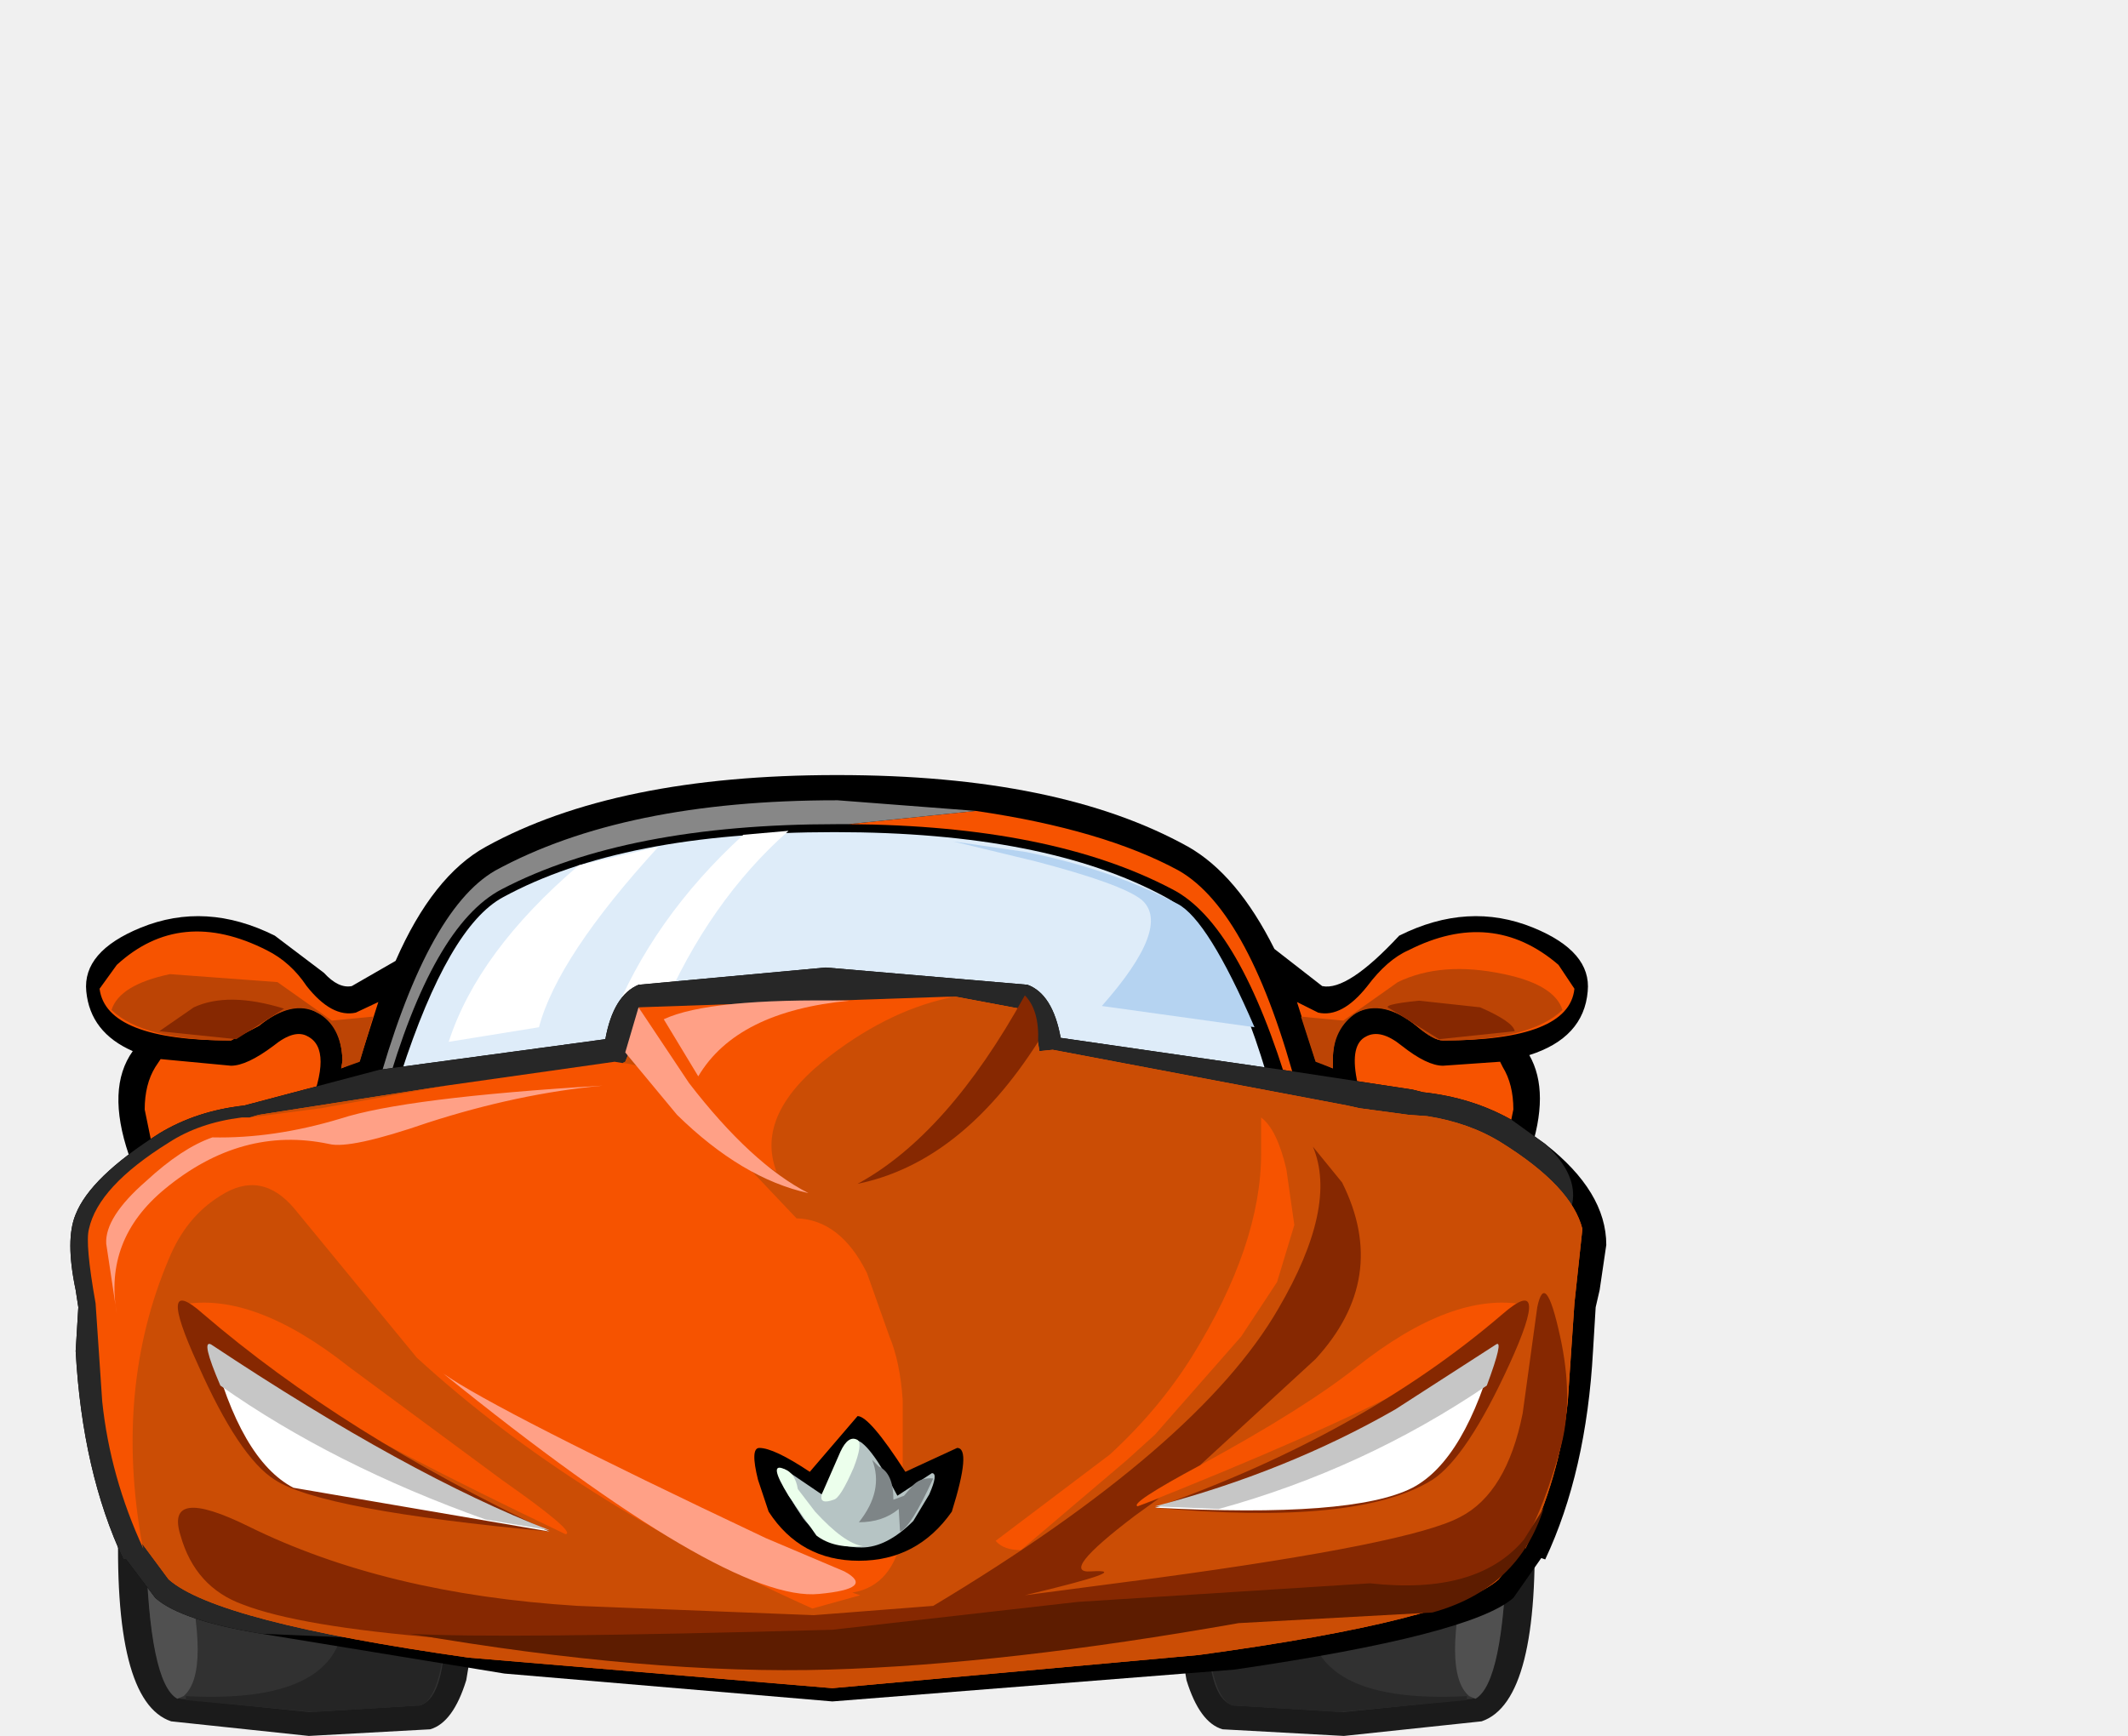
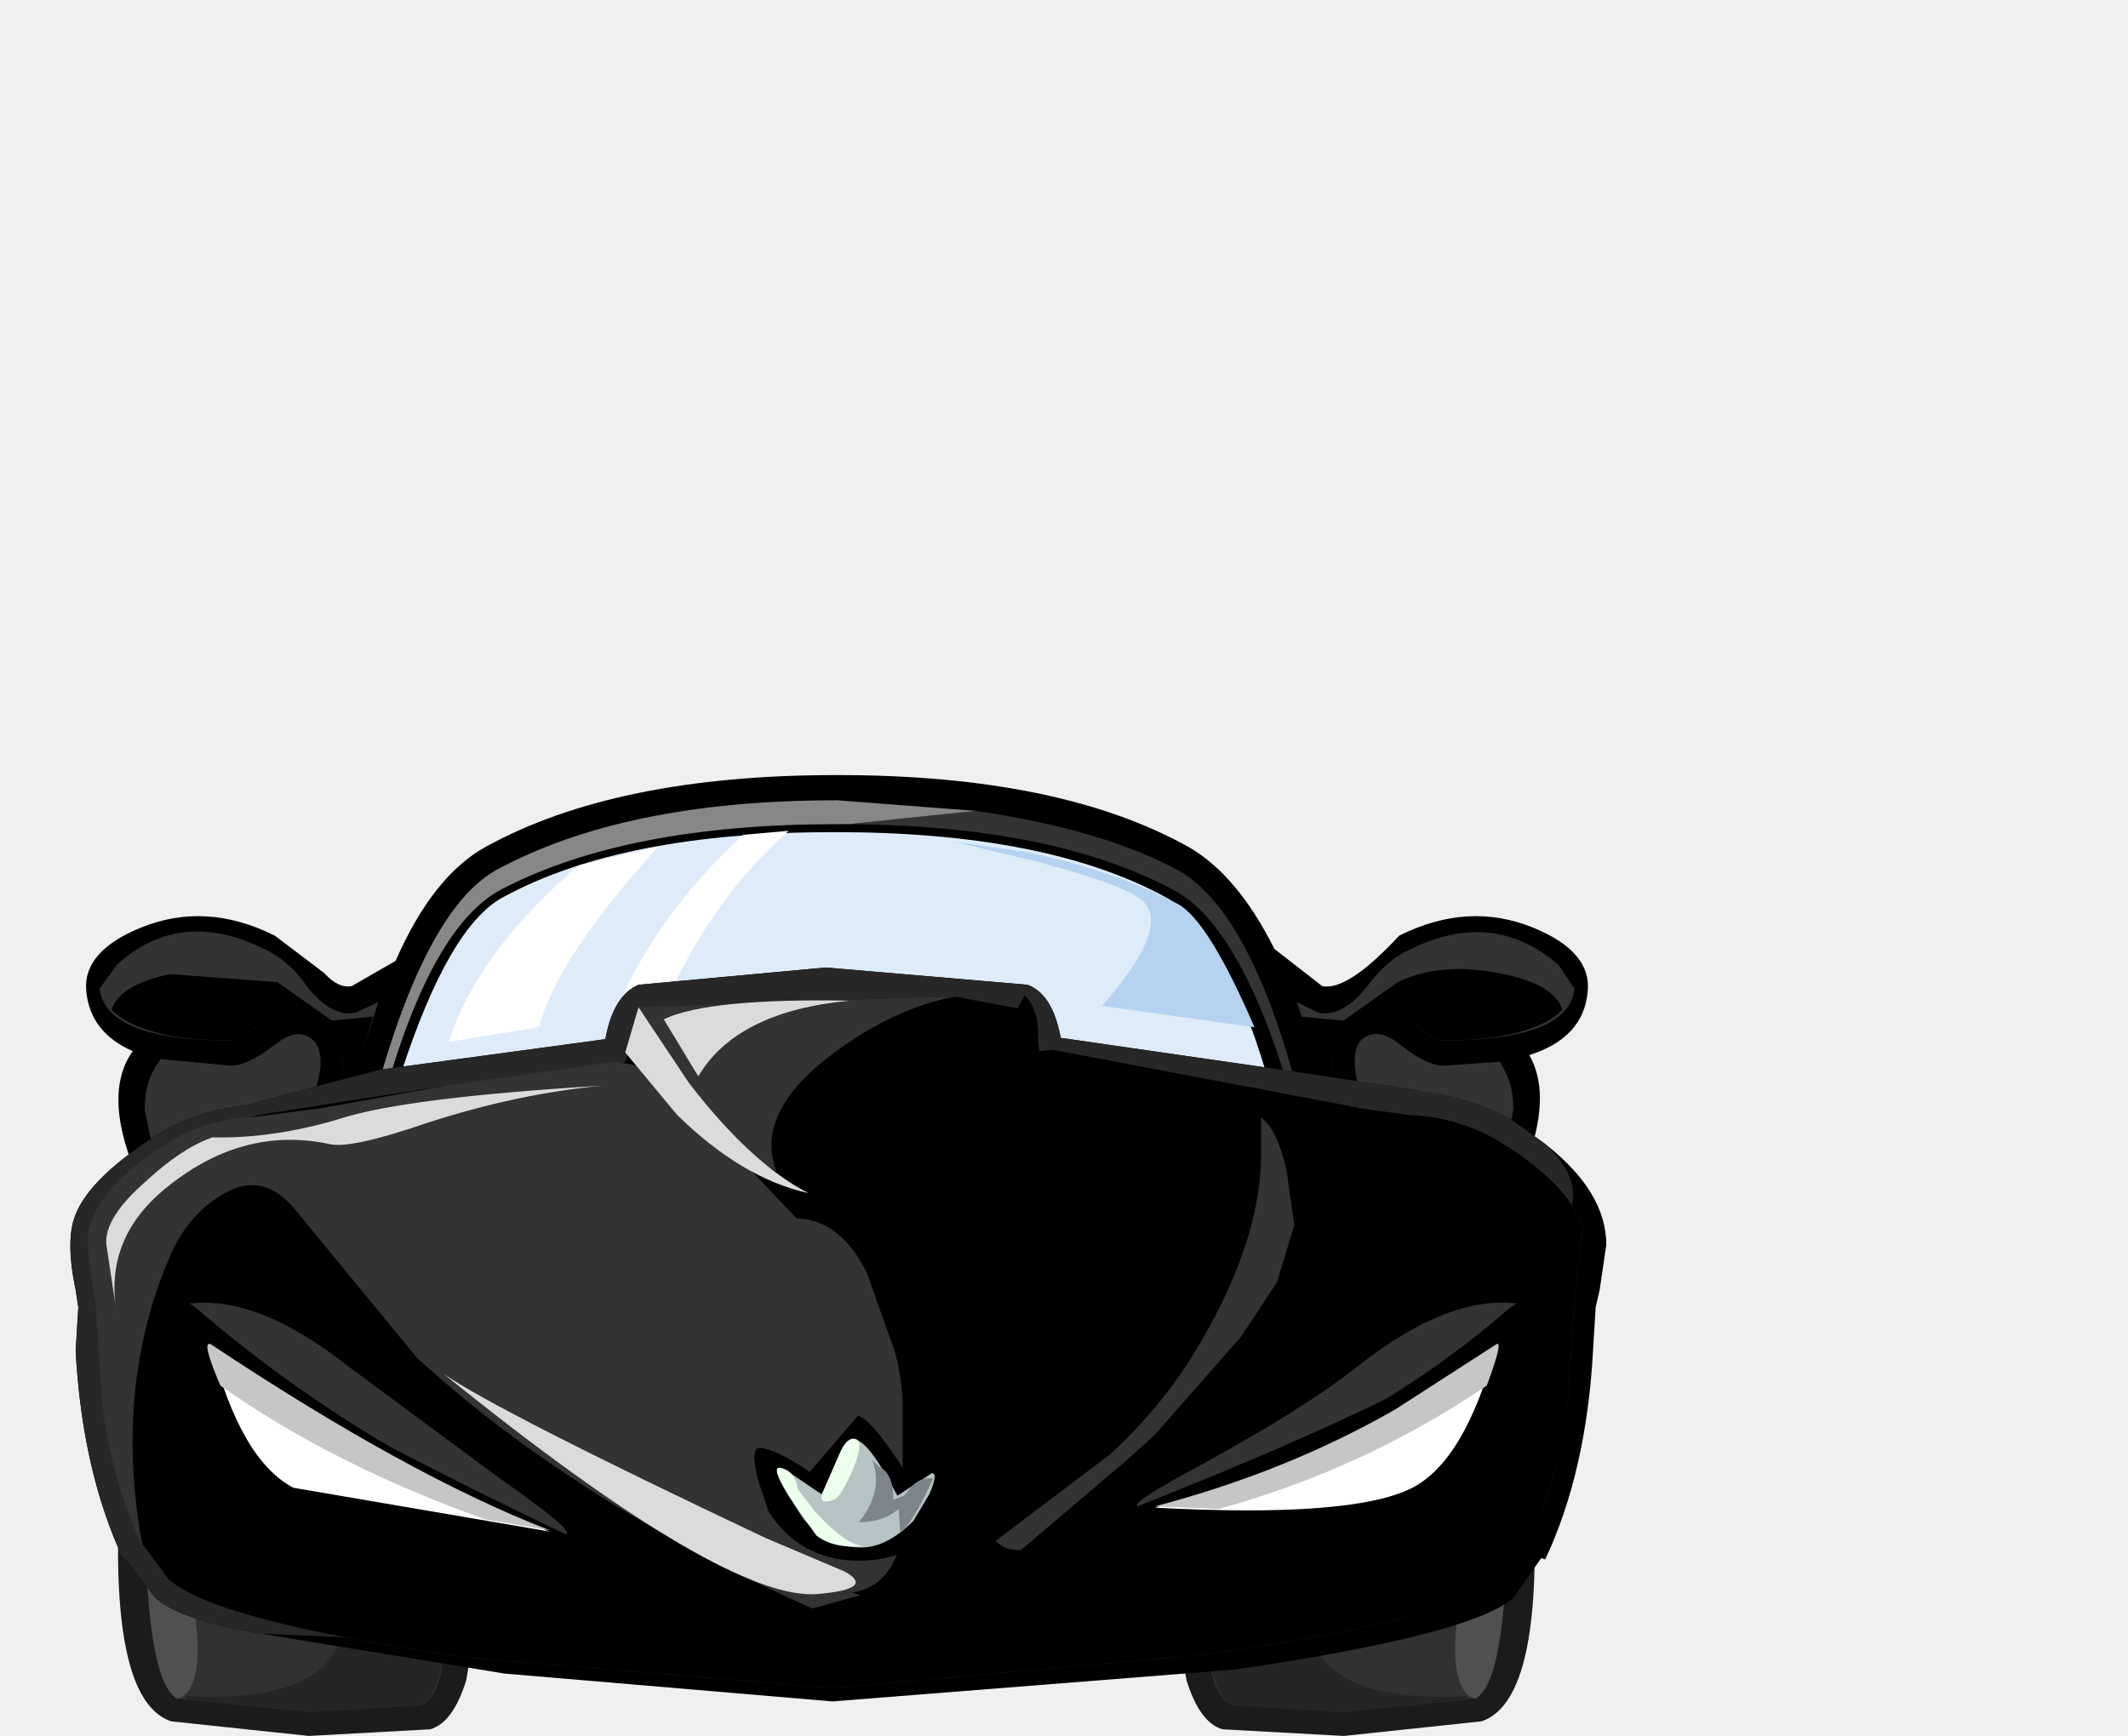
<svg xmlns="http://www.w3.org/2000/svg" xmlns:xlink="http://www.w3.org/1999/xlink" height="65.4" width="80.15">
  <g transform="translate(31.6 13.8)">
    <use height="14.55" transform="translate(-28.35 15.4)" width="56.55" xlink:href="#a" />
    <use height="13.2" transform="translate(-27.85 16.75)" width="55.55" xlink:href="#b" />
    <use height="9.1" transform="translate(-16.5 17.55)" width="32.6" xlink:href="#c" />
    <use height="7.95" transform="translate(-14.7 17.5)" width="12.8" xlink:href="#d" />
    <use height="3.75" transform="translate(-27.4 22.7)" width="54.65" xlink:href="#e" />
    <use height="8.4" transform="matrix(-1 0 0 1 -13.75 43.2)" width="13.4" xlink:href="#f" />
    <use height="6.35" transform="matrix(-1 0 0 1 -14.85 44.35)" width="11.25" xlink:href="#g" />
    <use height="5.75" transform="matrix(-1 0 0 1 -24.15 44.45)" width="1.95" xlink:href="#h" />
    <use height="3.95" transform="matrix(-1 0 0 1 -14.85 46.75)" width="9.75" xlink:href="#i" />
    <use height="8.4" transform="translate(12.8 43.2)" width="13.4" xlink:href="#f" />
    <use height="6.35" transform="translate(13.9 44.35)" width="11.25" xlink:href="#g" />
    <use height="5.75" transform="translate(23.2 44.45)" width="1.95" xlink:href="#h" />
    <use height="3.95" transform="translate(13.9 46.75)" width="9.75" xlink:href="#i" />
    <use height="11.05" transform="translate(-17.45 16.35)" width="22.6" xlink:href="#j" />
    <use height="27.65" transform="translate(-28.95 22.65)" width="57.85" xlink:href="#k" />
    <use height="25.85" transform="translate(-28.95 22.65)" width="56.6" xlink:href="#l" />
-     <use height="26.05" transform="translate(-28.3 23.75)" width="56.3" xlink:href="#m" />
+     <use height="26.4" transform="translate(-28.3 23.4)" width="56.3" xlink:href="#m" />
    <use height="26.05" transform="translate(-26.6 23.75)" width="54.6" xlink:href="#n" />
    <use height="24.7" transform="translate(-24.9 23.7)" width="52.3" xlink:href="#o" />
    <use height="7" transform="translate(-23.65 36.9)" width="48.4" xlink:href="#p" />
    <use height="6.1" transform="translate(-16.15 43)" width="42.7" xlink:href="#q" />
    <use height="22.35" transform="translate(-27.6 23.9)" width="28.25" xlink:href="#r" />
    <use height="7" transform="translate(-23.8 36.85)" width="48.65" xlink:href="#s" />
    <use height="5.45" transform="translate(-3.2 39.55)" width="7.9" xlink:href="#t" />
    <use height="4.05" transform="translate(-2.2 40.45)" width="5.8" xlink:href="#u" />
    <use height="2.7" transform="translate(.75 41.2)" width="2.8" xlink:href="#v" />
    <use height="4.05" transform="translate(-2.35 40.4)" width="3.25" xlink:href="#w" />
-     <use height="1.5" transform="translate(-25.6 23.85)" width="51.05" xlink:href="#x" />
+     <use height="1.6" transform="translate(-25.6 23.85)" width="51.05" xlink:href="#x" />
    <use height="7" transform="translate(4.3 17.9)" width="11.35" xlink:href="#y" />
  </g>
  <defs>
    <use height="14.55" width="56.55" xlink:href="#z" id="a" />
    <use height="13.2" width="55.55" xlink:href="#A" id="b" />
    <use height="9.1" width="32.6" xlink:href="#B" id="c" />
    <use height="7.95" width="12.8" xlink:href="#C" id="d" />
    <use height="3.75" width="54.65" xlink:href="#D" id="e" />
    <use height="8.4" transform="matrix(1.235 0 0 1 -.02 0)" width="10.85" xlink:href="#E" id="f" />
    <use height="6.35" transform="matrix(1.2295 0 0 1 .006 0)" width="9.15" xlink:href="#F" id="g" />
    <use height="5.75" transform="matrix(1.1818 0 0 1 .004 0)" width="1.65" xlink:href="#G" id="h" />
    <use height="3.95" width="9.75" xlink:href="#H" id="i" />
    <use height="11.05" width="22.6" xlink:href="#I" id="j" />
    <use height="27.65" width="57.85" xlink:href="#J" id="k" />
    <use height="25.85" width="56.6" xlink:href="#K" id="l" />
-     <use height="26.05" width="56.3" xlink:href="#L" id="m" />
+     <use height="26.4" width="56.3" xlink:href="#L" id="m" />
    <use height="26.05" width="54.6" xlink:href="#M" id="n" />
    <use height="24.7" width="52.3" xlink:href="#N" id="o" />
    <use height="7" width="48.4" xlink:href="#O" id="p" />
    <use height="6.1" width="42.7" xlink:href="#P" id="q" />
    <use height="22.35" width="28.25" xlink:href="#Q" id="r" />
    <use height="7" width="48.65" xlink:href="#R" id="s" />
    <use height="5.45" width="7.9" xlink:href="#S" id="t" />
    <use height="4.05" width="5.8" xlink:href="#T" id="u" />
    <use height="2.7" width="2.8" xlink:href="#U" id="v" />
    <use height="4.05" width="3.25" xlink:href="#V" id="w" />
-     <use height="1.5" width="51.05" xlink:href="#W" id="x" />
+     <use height="1.6" width="51.05" xlink:href="#W" id="x" />
    <use height="7" width="11.35" xlink:href="#X" id="y" />
    <path d="M21.15-1.2q2.6-1.3 5.05-.3 2.2.9 2.05 2.4-.15 1.75-2.2 2.4.8 1.4 0 3.75l-.85-.25-.15.5L17 5.7 0 4l-18.15 1.85-7.55 1.45-.1-.5-.9.25q-.85-2.5.15-3.9-1.6-.7-1.75-2.25-.15-1.5 2.05-2.4 2.45-1 5.05.3l1.85 1.4q.55.6 1.05.5l1.65-.95q1.4-3.2 3.4-4.3 4.9-2.7 13.2-2.7H0q8.35 0 13.2 2.7Q15.05-3.5 16.45-.7l1.8 1.4q.95.2 2.9-1.9" fill-rule="evenodd" transform="translate(28.3 7.25)" id="z" />
-     <path d="M0-4.55h.05Q8-4.55 12.5-2.1q2.15 1.15 3.8 6.65L-.05 2.95l-16.25 1.6Q-14.5-1-12.45-2.1-7.95-4.55 0-4.55" fill="#deecf9" fill-rule="evenodd" transform="translate(16.3 4.55)" id="B" />
-     <path d="m3.85 3.65-4.2.55-3.7-.25q-.7-.25-1.1-1.85L-5.4.25Q5.4-4.6 5.45-4.15q.2 7.05-1.6 7.8" fill="#1b1b1b" fill-rule="evenodd" transform="translate(5.4 4.2)" id="E" />
-     <path d="M-4.55.65Q-1.4-1.1 4.6-3.15q-.1 5.4-1.05 5.85l-3.95.5-3.4-.25q-.65-.25-.75-2.3" fill="#313131" fill-rule="evenodd" transform="translate(4.55 3.15)" id="F" />
-     <path d="M.85-2.85q-.1 5.15-1 5.75l-.2-.1q-.9-.9 0-5.25l1.2-.4" fill="#505050" fill-rule="evenodd" transform="translate(.8 2.85)" id="G" />
+     <path d="M12.5-2.1q2.15 1.15 3.8 6.65L-.05 2.95l-16.25 1.6Q-14.5-1-12.45-2.1-7.95-4.55 0-4.55h.05Q8-4.55 12.5-2.1" fill="#deecf9" fill-rule="evenodd" transform="translate(16.3 4.55)" id="B" />
+     <path d="M5.45-4.15q.2 7.05-1.6 7.8l-4.2.55-3.7-.25q-.7-.25-1.1-1.85L-5.4.25Q5.4-4.6 5.45-4.15" fill="#1b1b1b" fill-rule="evenodd" transform="translate(5.4 4.2)" id="E" />
+     <path d="m3.55 2.7-3.95.5-3.4-.25q-.65-.25-.75-2.3Q-1.4-1.1 4.6-3.15q-.1 5.4-1.05 5.85" fill="#313131" fill-rule="evenodd" transform="translate(4.55 3.15)" id="F" />
+     <path d="m-.15 2.9-.2-.1q-.9-.9 0-5.25l1.2-.4q-.1 5.15-1 5.75" fill="#505050" fill-rule="evenodd" transform="translate(.8 2.85)" id="G" />
    <path d="m-1.15-1.95.1.55q.3 3.1 5.95 2.8v.15L.1 2l-4.05-.25q-.65-.25-.9-2.3l3.7-1.4" fill="#252525" fill-rule="evenodd" transform="translate(4.85 1.95)" id="H" />
    <path d="m11.3-5.1-4.8.5h-.45q-7.9 0-12.6 2.45-2.6 1.35-4.4 7.7h-.35q1.9-6.9 4.5-8.4Q-1.95-5.5 6.05-5.5h.05l5.2.4" fill="#878787" fill-rule="evenodd" transform="translate(11.3 5.5)" id="I" />
-     <path d="M7.1-13.15q.95.35 1.25 2L17-9.9l4.6.7.4.1q1.85.2 3.35 1.05l1.25.9q2.3 1.8 2.3 3.8l-.25 1.7-.15.65-.1 1.65q-.25 4.55-1.8 7.85l-.15-.05-1.05 1.5q-1.6 1.4-10.5 2.7l-15.15 1.2-12.35-1.05-9.15-1.5q-3.05-.5-4-1.35l-1.1-1.45h-.1q-1.55-3.3-1.8-7.85l.1-1.65-.1-.65q-.4-1.9 0-2.85.55-1.4 3.15-3.05 1.4-.85 3.2-1.05l5.1-1.35 8.5-1.15q.3-1.65 1.25-2.05l7.05-.65 7.6.65" fill-rule="evenodd" transform="translate(28.95 13.8)" id="J" />
+     <path d="M8.35-11.15 17-9.9l4.6.7.4.1q1.85.2 3.35 1.05l1.25.9q2.3 1.8 2.3 3.8l-.25 1.7-.15.65-.1 1.65q-.25 4.55-1.8 7.85l-.15-.05-1.05 1.5q-1.6 1.4-10.5 2.7l-15.15 1.2-12.35-1.05-9.15-1.5q-3.05-.5-4-1.35l-1.1-1.45h-.1q-1.55-3.3-1.8-7.85l.1-1.65-.1-.65q-.4-1.9 0-2.85.55-1.4 3.15-3.05 1.4-.85 3.2-1.05l5.1-1.35 8.5-1.15q.3-1.65 1.25-2.05l7.05-.65 7.6.65q.95.35 1.25 2" fill-rule="evenodd" transform="translate(28.95 13.8)" id="J" />
    <path d="m17.65-9 4.6.7.4.1Q24.5-8 26-7.15l1.25.9q2.15 2-.1 3.85Q22.9 2.9 12.4 5.8.75 9.1-3.8 12.95l-17.3-.75q-3.05-.5-4-1.35l-1.1-1.45h-.1q-1.55-3.3-1.8-7.85L-28-.1l-.1-.65q-.4-1.9 0-2.85.55-1.4 3.15-3.05 1.4-.85 3.2-1.05l5.1-1.35 8.5-1.15q.3-1.65 1.25-2.05l7.05-.65 7.6.65q.95.35 1.25 2L17.65-9" fill="#272727" fill-rule="evenodd" transform="translate(28.3 12.9)" id="K" />
-     <path d="M4.5-12.85h.05l2.4.45q.55.2.75 1.6l.5-.05 11.1 2.1.45.1 1.85.25.7.05q1.6.25 2.8 1 2.65 1.65 3.05 3.25l-.3 2.8-.25 3.7q-.3 2.85-1.6 5.55l.05-.25L25 9.1q-1.75 1.55-11.3 2.85L-.1 13.2l-13.7-1.15q-9.5-1.35-11.3-2.95l-1-1.35.05.2q-1.25-2.7-1.55-5.55l-.25-3.7q-.4-2.25-.25-2.8.35-1.6 3-3.25 1.15-.75 2.75-.95h.3l.35-.1 7.05-1.1 6.35-.9.3.05.1-.05.7-1.7-.2-.35 11.65-.4h.25" fill="#f65300" fill-rule="evenodd" transform="translate(28.15 12.85)" id="L" />
-     <path d="m15.8-2.25.65-2.15-.3-2.1Q15.8-8 15.2-8.45v1.35q0 3.45-2.6 7.65-1.25 2-3.1 3.7L5.2 7.5q.3.35.95.35l4-3.4 1.05-.95 3.25-3.7 1.35-2.05M3.65-13h.05l2.4.45q.55.2.75 1.6l.5-.05 11.1 2.1.45.1 1.85.25.7.05q1.6.25 2.8 1 2.65 1.65 3.05 3.25l-.3 2.8-.25 3.7q-.3 2.85-1.6 5.55l.05-.25-1.05 1.4q-1.75 1.55-11.3 2.85l-13.8 1.25-13.7-1.15q-9.5-1.35-11.3-2.95l-1-1.35q-1.05-5.85 1-10.7.65-1.6 1.95-2.4 1.55-1 2.8.5l4.6 5.6q5.95 5.45 14.9 9.45l1.8-.5-.3-.1Q1.35 9.2 1.7 7.2v-5Q1.6.75 1.2-.2L.35-2.6q-1-2-2.65-2.05L-5.85-8.4q-1.6-2-3-2.1l.1-.05.7-1.7q2.6 4.4 5 5.85Q-3.9-8.6-1-10.8q2.3-1.75 4.65-2.2m6.9 19.2Q24.15.8 25.1-1.4q-2.7-.5-6.3 2.35Q16.85 2.5 13 4.6q-2.8 1.5-2.45 1.6m-23.95-1L-19.15.95q-3.6-2.85-6.3-2.35Q-24.5.8-11 7.25q.45-.05-2.4-2.05m-9.5-13.65.35-.1 7.05-1.1-4.7.85-2.7.35" fill="#cb4d05" fill-rule="evenodd" transform="translate(27.3 13)" id="M" />
-     <path d="M14.8-.2q4.05.45 5.8-1.65l.75-1.2Q20.4 0 17.15.9l-7.3.4Q1.1 2.85-5.55 3.05q-6.8.2-15.8-1.35 3.3.2 15.9-.15L3.8.5l11-.7" fill="#5d1c00" fill-rule="evenodd" transform="translate(21.35 3.05)" id="P" />
-     <path d="m1.75-.6 1.95-.9q.55 0-.2 2.4Q2.2 2.75 0 2.75T-3.4.9l-.4-1.2q-.3-1.2.05-1.2.55 0 1.9.9l1.8-2.1q.45 0 1.8 2.1" fill-rule="evenodd" transform="translate(3.95 2.7)" id="S" />
+     <path d="M4.5-12.85h.05l2.4.45q.55.2.75 1.6l.5-.05 11.1 2.1.45.1 1.85.25.7.05q1.6.25 2.8 1 2.65 1.65 3.05 3.25l-.3 2.8-.25 3.7q-.3 2.85-1.6 5.55l.05-.25L25 9.1q-1.75 1.55-11.3 2.85L-.1 13.2l-13.7-1.15q-9.5-1.35-11.3-2.95l-1-1.35.05.2q-1.25-2.7-1.55-5.55l-.25-3.7q-.4-2.25-.25-2.8.35-1.6 3-3.25 1.15-.75 2.75-.95h.3l.35-.1 7.05-1.1 6.35-.9.3.05.1-.05.7-1.7-.2-.35 11.65-.4h.25" fill="#333" fill-rule="evenodd" transform="translate(28.15 13.2)" id="L" />
+     <path d="M-13.4 5.2-19.15.95q-3.6-2.85-6.3-2.35Q-24.5.8-11 7.25q.45-.05-2.4-2.05m-9.5-13.65.35-.1 7.05-1.1-4.7.85-2.7.35m38.7 6.2.65-2.15-.3-2.1Q15.8-8 15.2-8.45v1.35q0 3.45-2.6 7.65-1.25 2-3.1 3.7L5.2 7.5q.3.35.95.35l4-3.4 1.05-.95 3.25-3.7 1.35-2.05M3.7-13l2.4.45q.55.2.75 1.6l.5-.05 11.1 2.1.45.1 1.85.25.7.05q1.6.25 2.8 1 2.65 1.65 3.05 3.25l-.3 2.8-.25 3.7q-.3 2.85-1.6 5.55l.05-.25-1.05 1.4q-1.75 1.55-11.3 2.85l-13.8 1.25-13.7-1.15q-9.5-1.35-11.3-2.95l-1-1.35q-1.05-5.85 1-10.7.65-1.6 1.95-2.4 1.55-1 2.8.5l4.6 5.6q5.95 5.45 14.9 9.45l1.8-.5-.3-.1Q1.35 9.2 1.7 7.2v-5Q1.6.75 1.2-.2L.35-2.6q-1-2-2.65-2.05L-5.85-8.4q-1.6-2-3-2.1l.1-.05.7-1.7q2.6 4.4 5 5.85Q-3.9-8.6-1-10.8q2.3-1.75 4.65-2.2h.05M13 4.6q-2.8 1.5-2.45 1.6Q24.15.8 25.1-1.4q-2.7-.5-6.3 2.35Q16.85 2.5 13 4.6" fill-rule="evenodd" transform="translate(27.3 13)" id="M" />
+     <path d="M21.35-3.05Q20.4 0 17.15.9l-7.3.4Q1.1 2.85-5.55 3.05q-6.8.2-15.8-1.35 3.3.2 15.9-.15L3.8.5l11-.7q4.05.45 5.8-1.65l.75-1.2" fill-rule="evenodd" transform="translate(21.35 3.05)" id="P" />
+     <path d="M0 2.75q-2.2 0-3.4-1.85l-.4-1.2q-.3-1.2.05-1.2.55 0 1.9.9l1.8-2.1q.45 0 1.8 2.1l1.95-.9q.55 0-.2 2.4Q2.2 2.75 0 2.75" fill-rule="evenodd" transform="translate(3.95 2.7)" id="S" />
    <path d="M2.1 1.05q-1 1-1.95 1-1.35 0-2.2-1.1Q-3.3-.9-2.75-.9l1.4.95L-.1-2Q.4-2 1.5.1l1.3-.85q.25 0-.1.8l-.6 1" fill="#b6c4c4" fill-rule="evenodd" transform="translate(2.9 2)" id="T" />
-     <path d="M.6-.35q.3-.35.8-.3-.85 1.85-1.25 2L.1.5q-.6.5-1.5.5.95-1.2.5-2.35l.25.25Q-.1-.85-.1.15L.3 0l.3-.35" fill="#7e8587" fill-rule="evenodd" transform="translate(1.4 1.35)" id="U" />
-     <path d="M-2.9-3.1q3.2.65 5.7 1.95 1.15.6 2.9 4.65l-5.75-.8q2.65-3 1.5-4-.75-.6-4-1.45l-3.1-.75 2.75.4" fill="#b5d3f1" fill-rule="evenodd" transform="translate(5.65 3.5)" id="X" />
-     <path d="m4.7-3.8 1.7-.15Q3.4-1.3 1.6 2.9l-1.9.4q1.55-3.95 5-7.1m-6.2 1.15 3-.7Q-2.3.8-3 3.45L-6.4 4Q-5.3.6-1.5-2.65" transform="translate(6.4 3.95)" id="C" fill="#fff" fill-rule="evenodd" />
-     <path d="M27.3-.3Q26.1.85 22.8.85q-.35 0-1-.55-1.25-1-2.25-.5-.9.6-.9 1.8v.3L18 1.65l-.55-1.7 1.6.15 2.05-1.45q1.65-.8 4-.3 1.9.4 2.2 1.35m-54.65 0q.3-.95 2.2-1.35l4.05.3L-19.05.1l1.55-.15-.5 1.7-.7.25.05-.25V1.6Q-18.7.3-19.6-.2q-.95-.5-2.2.5l-1.05.55q-3.3 0-4.5-1.15" transform="translate(27.35 1.85)" id="D" fill="#bc4405" fill-rule="evenodd" />
-     <path d="m-11.45 3.5-9.65-1.65q-2-1.05-3.1-5.35 4.95 4 12.75 7m35.65-7Q23.05.8 21.05 1.85 18.8 3 11.35 2.6q4.95-1.3 9.05-3.65 2.15-1.2 3.8-2.45" transform="translate(24.2 3.5)" id="O" fill="#fff" fill-rule="evenodd" />
-     <path d="M-23.8-1.95q-.75-1.75-.35-1.55 7.45 4.95 12.75 7l-2.4-.4q-5.75-2.05-10-5.05m47.7 0Q19.25 1.2 13.8 2.7l-2.4-.1q4.95-1.3 9.05-3.65l3.8-2.45q.3-.2-.35 1.55" transform="translate(24.3 3.5)" id="R" fill="#c6c6c6" fill-rule="evenodd" />
-     <path d="M24.2-.5q1.25.55 1.3.9l-2.85.3L20.8-.45q-.4-.15 1.1-.3l2.3.25m-48.45 0q1.3-.6 3.4.05L-22.65.7l-2.9-.3 1.3-.9" transform="translate(25.55 .8)" id="W" fill="#862801" fill-rule="evenodd" />
-     <g id="A" fill="#f65300" fill-rule="evenodd">
-       <path d="m-18.55 5.15.4-.05-7.55 1.5-.4-1.95q0-.95.4-1.6l.2-.3 2.65.25q.6 0 1.6-.75.8-.65 1.3-.35.95.5 0 2.8l1.7-.75-.3 1.2m43.6 1.45L17 5l1.55.15-.25-1.2 1.6.75q-.25-.55-.35-1.2-.25-1.3.35-1.6.55-.3 1.35.35.95.75 1.55.75l2.15-.15.1.2q.4.65.4 1.6l-.4 1.95" transform="translate(27.8 6.6)" />
-       <path d="m27.15-.8.6.9q-.2 1.95-4.95 1.95-.35 0-1-.55Q20.5.45 19.55 1q-.9.45-.9 1.8v.3L18 2.8 17.3.6l.8.4q.9.2 1.85-1 .75-1 1.55-1.35 3.15-1.6 5.65.55m-54.3 0q2.4-2.2 5.65-.55.9.45 1.5 1.35.95 1.2 1.85 1l.85-.4-.7 2.2-.7.3.05-.3q-.05-1.4-.95-1.8-.9-.55-2.2.5l-1.05.55q-4.7 0-4.95-1.95l.65-.9M.4-6.1l4.8-.5q4.8.7 7.65 2.25 2.7 1.55 4.5 8.4h-.3q-1.9-6.4-4.45-7.7Q8.05-6.05.4-6.1" transform="translate(27.8 6.6)" />
+     <path d="M-.65-1.1Q-.1-.85-.1.15L.3 0l.3-.35q.3-.35.8-.3-.85 1.85-1.25 2L.1.5q-.6.5-1.5.5.95-1.2.5-2.35l.25.25" fill="#7e8587" fill-rule="evenodd" transform="translate(1.4 1.35)" id="U" />
+     <path d="m5.7 3.5-5.75-.8q2.65-3 1.5-4-.75-.6-4-1.45l-3.1-.75 2.75.4q3.2.65 5.7 1.95 1.15.6 2.9 4.65" fill="#b5d3f1" fill-rule="evenodd" transform="translate(5.65 3.5)" id="X" />
+     <path d="M-.3 3.3q1.55-3.95 5-7.1l1.7-.15Q3.4-1.3 1.6 2.9l-1.9.4m-6.1.7Q-5.3.6-1.5-2.65l3-.7Q-2.3.8-3 3.45L-6.4 4" transform="translate(6.4 3.95)" id="C" fill="#fff" fill-rule="evenodd" />
+     <path d="M27.3-.3Q26.1.85 22.8.85q-.35 0-1-.55-1.25-1-2.25-.5-.9.6-.9 1.8v.3L18 1.65l-.55-1.7 1.6.15 2.05-1.45q1.65-.8 4-.3 1.9.4 2.2 1.35m-54.65 0q.3-.95 2.2-1.35l4.05.3L-19.05.1l1.55-.15-.5 1.7-.7.25.05-.25V1.6Q-18.7.3-19.6-.2q-.95-.5-2.2.5l-1.05.55q-3.3 0-4.5-1.15" transform="translate(27.35 1.85)" id="D" fill-rule="evenodd" />
+     <path d="M-24.2-3.5q4.95 4 12.75 7l-9.65-1.65q-2-1.05-3.1-5.35m48.4 0Q23.05.8 21.05 1.85 18.8 3 11.35 2.6q4.95-1.3 9.05-3.65 2.15-1.2 3.8-2.45" transform="translate(24.2 3.5)" id="O" fill="#fff" fill-rule="evenodd" />
+     <path d="m-11.4 3.5-2.4-.4q-5.75-2.05-10-5.05-.75-1.75-.35-1.55 7.45 4.95 12.75 7m22.8-.9q4.95-1.3 9.05-3.65l3.8-2.45q.3-.2-.35 1.55Q19.25 1.2 13.8 2.7l-2.4-.1" transform="translate(24.3 3.5)" id="R" fill="#c6c6c6" fill-rule="evenodd" />
+     <path d="m25.5.4-2.85.3L20.8-.45q-.4-.15 1.1-.3l2.3.25q1.25.55 1.3.9m-51.05 0 1.3-.9q1.3-.6 3.4.05L-22.65.7l-2.9-.3" transform="translate(25.55 .8)" id="W" fill-rule="evenodd" />
+     <g id="A" fill="#333" fill-rule="evenodd">
+       <path d="M-22.85 3q.6 0 1.6-.75.8-.65 1.3-.35.95.5 0 2.8l1.7-.75-.3 1.2.4-.05-7.55 1.5-.4-1.95q0-.95.4-1.6l.2-.3 2.65.25m41.4 2.15-.25-1.2 1.6.75q-.25-.55-.35-1.2-.25-1.3.35-1.6.55-.3 1.35.35.95.75 1.55.75l2.15-.15.1.2q.4.65.4 1.6l-.4 1.95L17 5l1.55.15" transform="translate(27.8 6.6)" />
+       <path d="M27.75.1q-.2 1.95-4.95 1.95-.35 0-1-.55Q20.5.45 19.55 1q-.9.45-.9 1.8v.3L18 2.8 17.3.6l.8.4q.9.2 1.85-1 .75-1 1.55-1.35 3.15-1.6 5.65.55l.6.9m-45.9.9.85-.4-.7 2.2-.7.3.05-.3q-.05-1.4-.95-1.8-.9-.55-2.2.5l-1.05.55q-4.7 0-4.95-1.95l.65-.9q2.4-2.2 5.65-.55.9.45 1.5 1.35.95 1.2 1.85 1M.4-6.1l4.8-.5q4.8.7 7.65 2.25 2.7 1.55 4.5 8.4h-.3q-1.9-6.4-4.45-7.7Q8.05-6.05.4-6.1" transform="translate(27.8 6.6)" />
    </g>
-     <g id="N" fill="#862801" fill-rule="evenodd">
-       <path d="M5.75-12.35q.55.55.5 1.75-2.9 4.55-6.8 5.35 3.4-1.85 6.3-7.1M17.7-5.3q1.8 3.6-1 6.65l-4.35 4Q9.65 6.8 10 6.9l.8-.3-.9.65Q7 9.45 8.25 9.35q1.7-.1-2.5.9l4.95-.65q9.6-1.3 11.45-2.3 1.75-.9 2.35-3.9l.55-4q.3-1.45.85 1.05.55 2.45 0 4.35-1.15 4.1-2.8 5.15-.95.6-5.05 1l-20.5 1.4q-17-.1-21.25-1.75-1.8-.65-2.35-2.6-.6-1.9 2.55-.35 5.15 2.55 12.4 3l8.9.35 4.5-.35q10-6 13-11.2 2.25-3.85 1.3-6.1l1.1 1.35" transform="translate(26.15 12.35)" />
+     <g id="N" fill-rule="evenodd">
+       <path d="M17.7-5.3q1.8 3.6-1 6.65l-4.35 4Q9.65 6.8 10 6.9l.8-.3-.9.65Q7 9.45 8.25 9.35q1.7-.1-2.5.9l4.95-.65q9.6-1.3 11.45-2.3 1.75-.9 2.35-3.9l.55-4q.3-1.45.85 1.05.55 2.45 0 4.35-1.15 4.1-2.8 5.15-.95.6-5.05 1l-20.5 1.4q-17-.1-21.25-1.75-1.8-.65-2.35-2.6-.6-1.9 2.55-.35 5.15 2.55 12.4 3l8.9.35 4.5-.35q10-6 13-11.2 2.25-3.85 1.3-6.1l1.1 1.35M6.25-10.6q-2.9 4.55-6.8 5.35 3.4-1.85 6.3-7.1.55.55.5 1.75" transform="translate(26.15 12.35)" />
      <path d="M-12.15 7.85q-8.6-.8-10.35-1.95-1.35-.85-2.9-4.35-1.6-3.5.2-1.9 5.3 4.55 13.05 8.2m22.8-.9q7.8-2.75 13.1-7.3 1.85-1.6.25 1.9T21.1 5.9q-2.8 1.75-10.45 1.05" transform="translate(26.15 12.35)" />
    </g>
-     <g id="Q" fill="#ffa086" fill-rule="evenodd">
+     <g id="Q" fill="#dbdbdb" fill-rule="evenodd">
      <path d="m5.9-10.9 1.9 2.85Q10.15-5 12.3-3.9q-2.5-.55-4.95-2.95L5.4-9.2l.5-1.7M-5.75-5.75q-3.3-.7-6.2 1.7-2.3 1.9-1.8 4.7l-.4-2.65q-.05-1 1.5-2.35Q-11.3-5.6-10.15-6q2.3.05 4.8-.7 2.45-.8 9.9-1.25-3.2.3-6.6 1.4-2.9 1-3.7.8" transform="translate(14.15 11.15)" />
-       <path d="M6.85-10.45q1.7-.8 7-.7-4.25.4-5.7 2.85l-1.3-2.15M10.7 9.1l2.95 1.25q1.2.65-.95.85-3.45.35-14.15-8.3 2 1.4 12.15 6.2" transform="translate(14.15 11.15)" />
+       <path d="M6.85-10.45q1.7-.8 7-.7-4.25.4-5.7 2.85l-1.3-2.15M-1.45 2.9q2 1.4 12.15 6.2l2.95 1.25q1.2.65-.95.85-3.45.35-14.15-8.3" transform="translate(14.15 11.15)" />
    </g>
    <g id="V" fill="#ecffec" fill-rule="evenodd">
      <path d="M-1.35-.85q.4.15.5.75l.65.85q1.1 1.2 1.8 1.3-1.1.1-1.75-.4L-1.2.15q-.8-1.3-.15-1" transform="translate(1.65 2)" />
-       <path d="M1.25-.9Q.75.25.5.3-.05.5.05.1l.7-1.6q.3-.65.65-.45.2.15-.15 1.05" transform="translate(1.65 2)" />
+       <path d="M.75-1.5q.3-.65.65-.45.2.15-.15 1.05Q.75.25.5.3-.05.5.05.1l.7-1.6" transform="translate(1.65 2)" />
    </g>
  </defs>
</svg>
